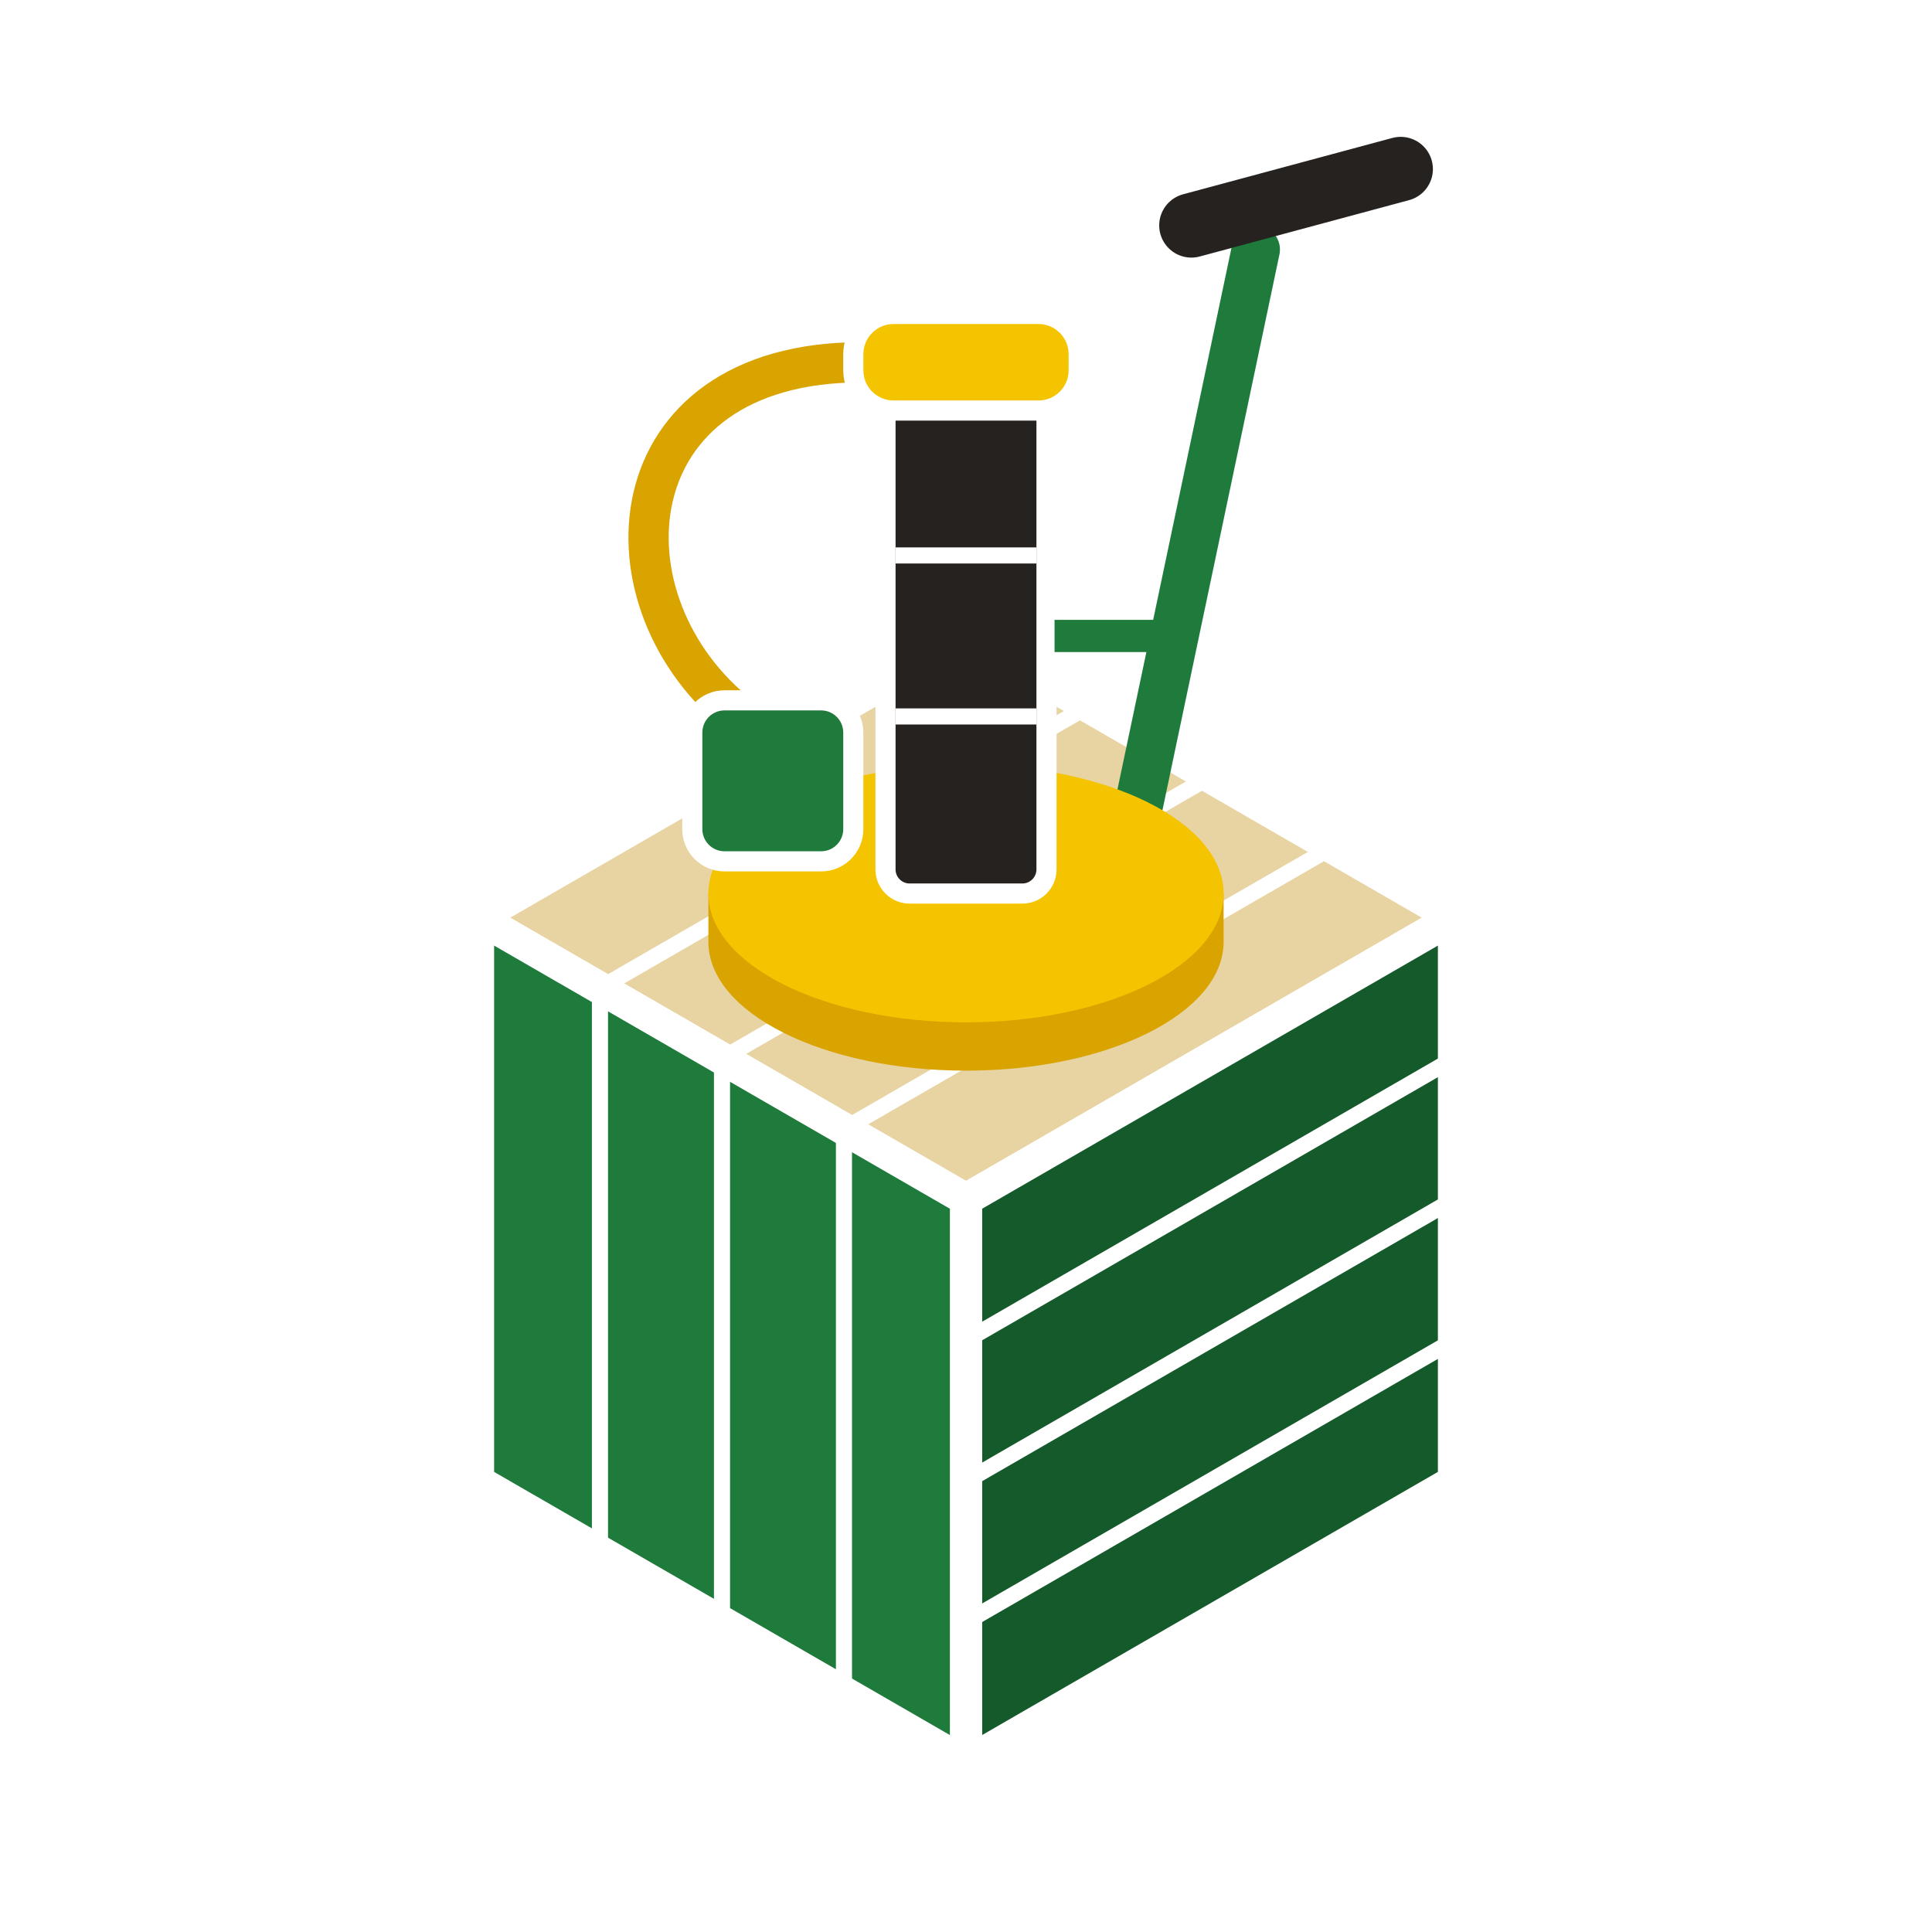
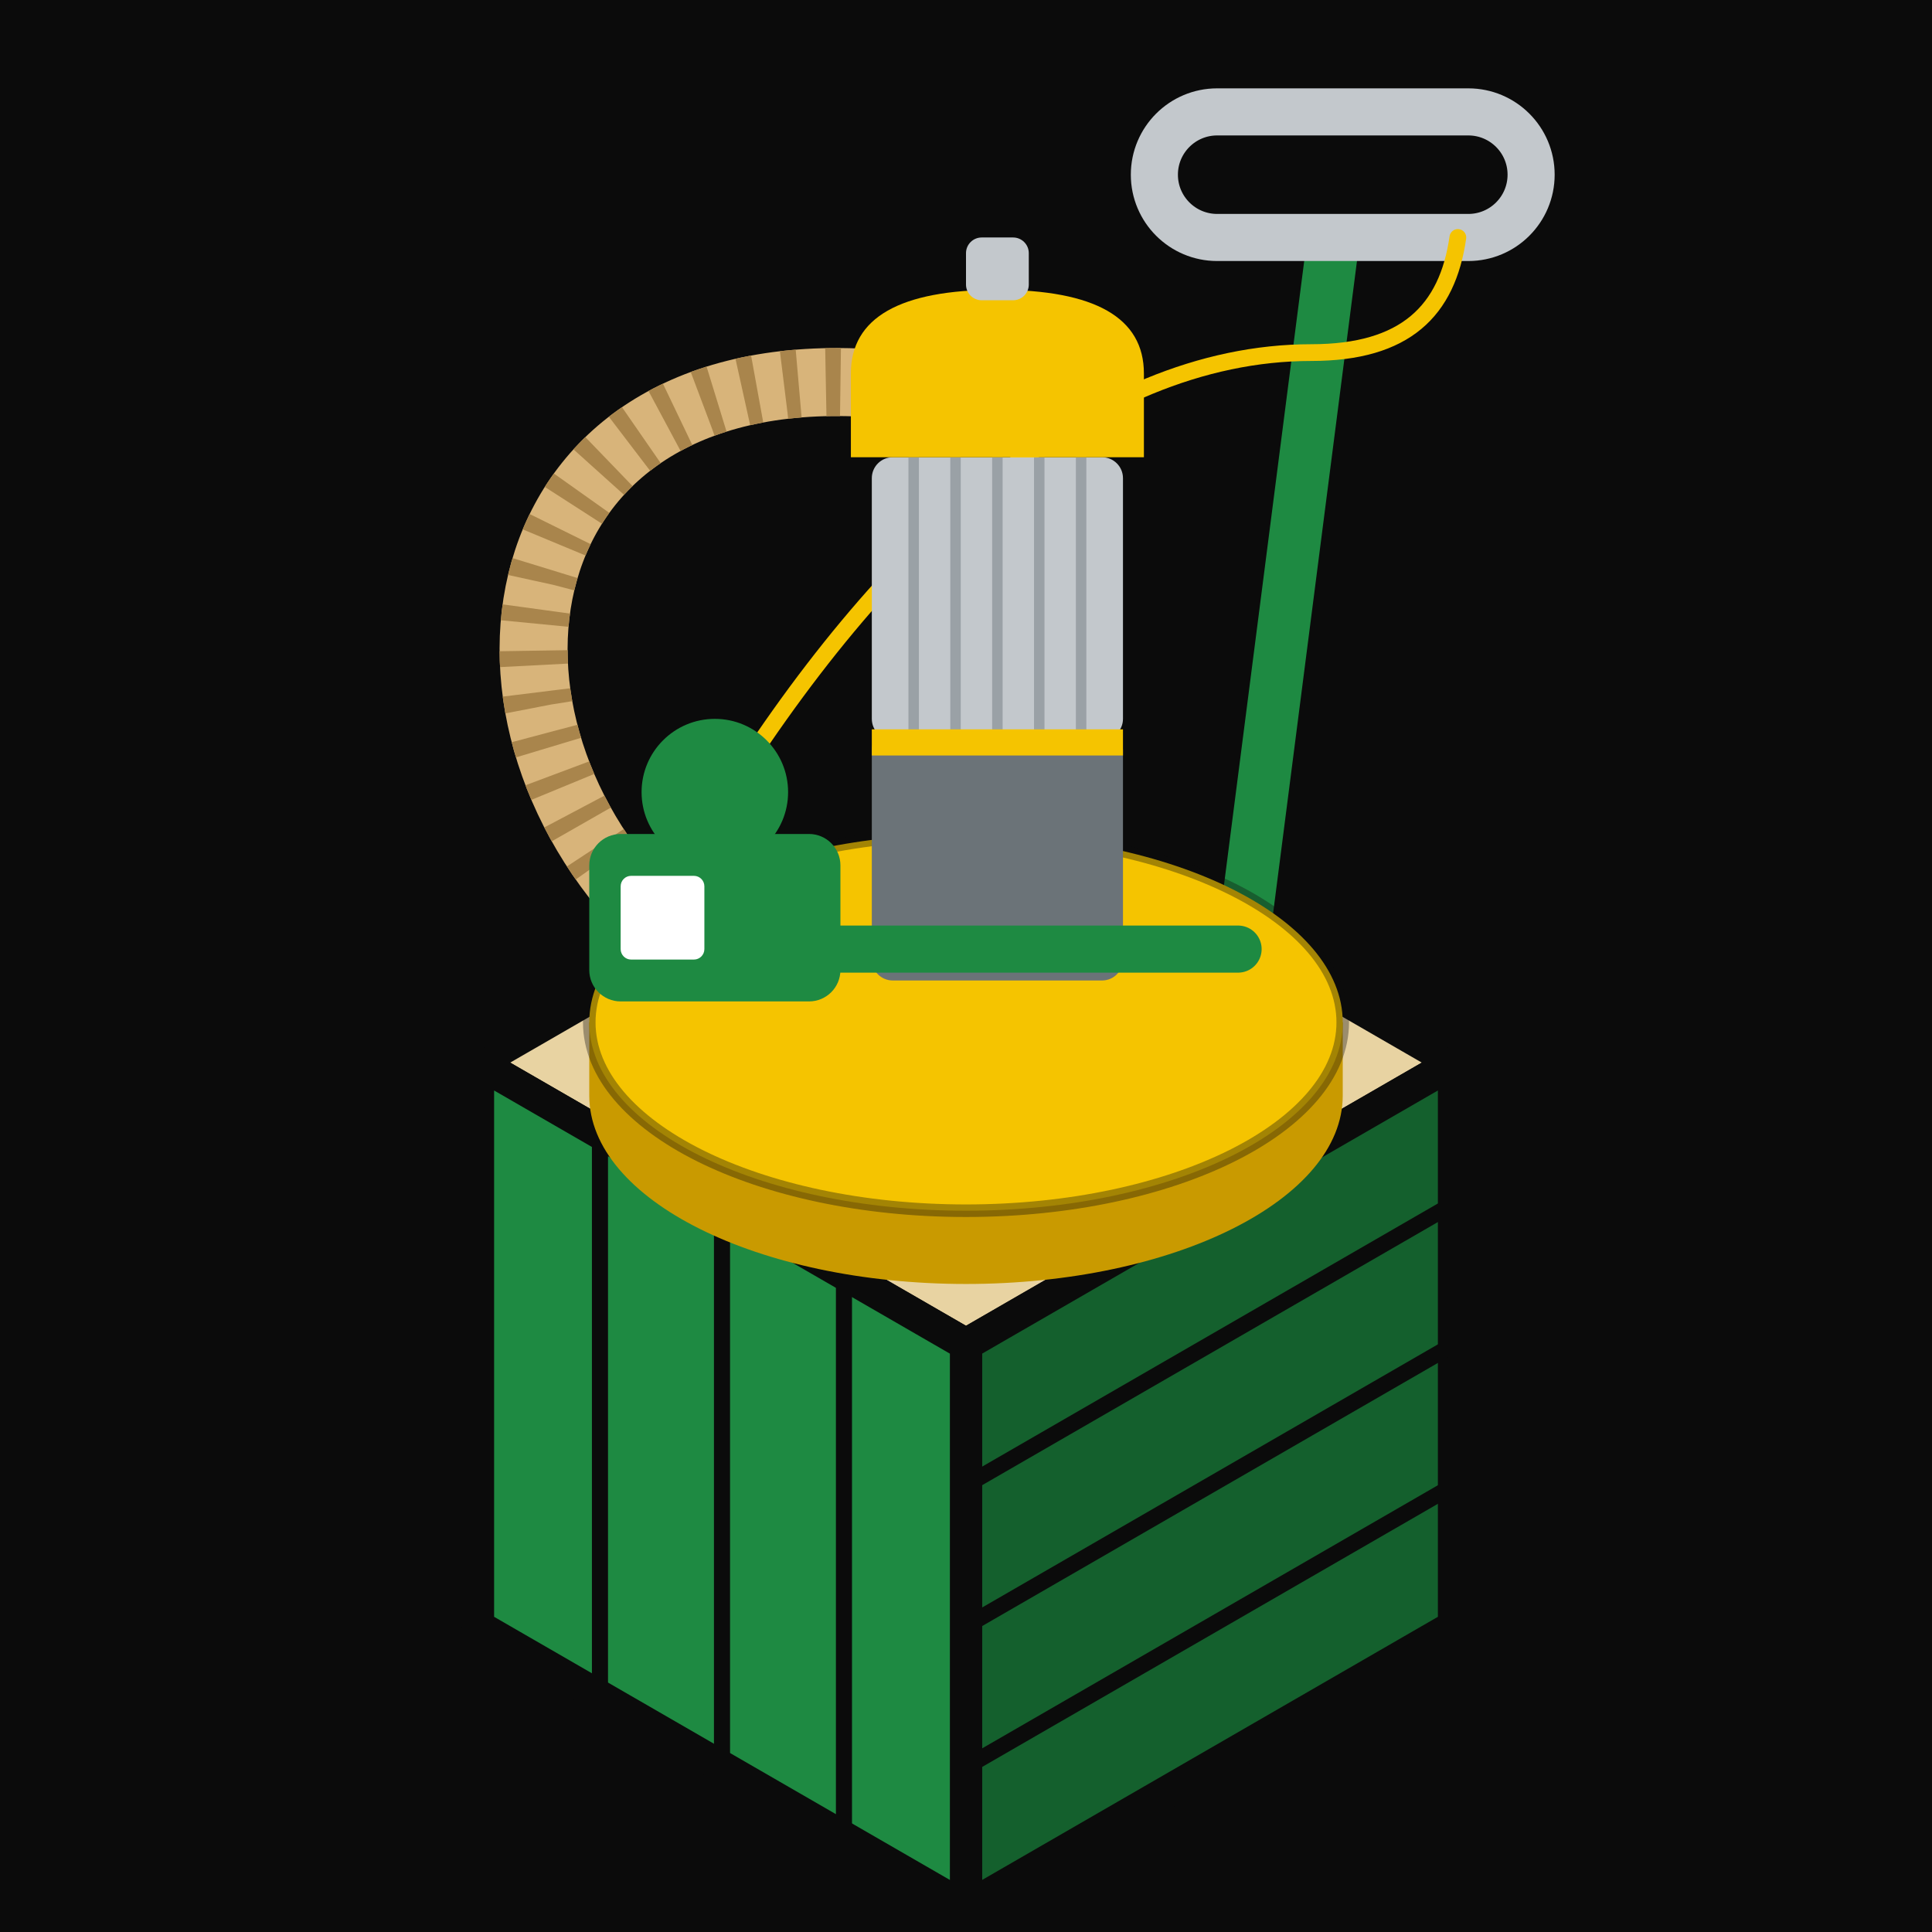
<svg xmlns="http://www.w3.org/2000/svg" viewBox="0 0 240 240" width="240" height="240">
-   <rect width="240" height="240" fill="#fff" />
-   <g transform="translate(120,149)">
-     <polygon fill="#E8D3A2" stroke="#fff" stroke-width="4" stroke-linejoin="round" points="-60.62,-35.00 0.00,-70.00 60.62,-35.00 0.00,0.00" />
-     <line x1="-45.47" y1="-26.25" x2="15.16" y2="-61.25" stroke="#fff" stroke-width="2" />
-     <line x1="-30.31" y1="-17.50" x2="30.31" y2="-52.50" stroke="#fff" stroke-width="2" />
-     <line x1="-15.16" y1="-8.75" x2="45.47" y2="-43.75" stroke="#fff" stroke-width="2" />
-     <polygon fill="#145A2B" stroke="#fff" stroke-width="4" stroke-linejoin="round" points="0.00,0.00 60.62,-35.00 60.62,35.00 0.00,70.00" />
-     <line x1="0.00" y1="17.50" x2="60.62" y2="-17.50" stroke="#fff" stroke-width="2" />
-     <line x1="0.00" y1="35.00" x2="60.62" y2="0.00" stroke="#fff" stroke-width="2" />
-     <line x1="0.00" y1="52.50" x2="60.62" y2="17.50" stroke="#fff" stroke-width="2" />
-     <polygon fill="#1E7B3C" stroke="#fff" stroke-width="4" stroke-linejoin="round" points="-60.62,35.00 -60.62,-35.00 0.00,0.00 0.00,70.00" />
-     <line x1="-45.47" y1="43.75" x2="-45.47" y2="-26.25" stroke="#fff" stroke-width="2" />
-     <line x1="-30.31" y1="52.50" x2="-30.31" y2="-17.50" stroke="#fff" stroke-width="2" />
-     <line x1="-15.16" y1="61.25" x2="-15.16" y2="-8.75" stroke="#fff" stroke-width="2" />
-     <path d="M-13,-104 C-44,-104 -46,-74 -28,-60" fill="none" stroke="#D9A300" stroke-width="5" stroke-linecap="round" />
-     <line x1="20" y1="-42" x2="36" y2="-118" stroke="#1E7B3C" stroke-width="6" stroke-linecap="round" />
-     <line x1="28" y1="-121" x2="54" y2="-128" stroke="#26221F" stroke-width="8" stroke-linecap="round" />
-     <path d="M-32,-38 V-32 A32,16 0 0 0 32,-32 V-38 Z" fill="#D9A300" />
-     <ellipse cx="0" cy="-38" rx="32" ry="16" fill="#F5C400" />
-     <rect x="-34" y="-62" width="20" height="20" rx="4" fill="#1E7B3C" stroke="#fff" stroke-width="2.5" />
-     <rect x="-10" y="-100" width="20" height="62" rx="3" fill="#26221F" stroke="#fff" stroke-width="2.5" />
-     <path d="M-8.75,-80 H8.75 M-8.75,-60 H8.75" stroke="#fff" stroke-width="2" />
-     <rect x="-14" y="-110" width="28" height="12" rx="5" fill="#F5C400" stroke="#fff" stroke-width="2.5" />
-     <line x1="11" y1="-70" x2="28" y2="-70" stroke="#1E7B3C" stroke-width="4" />
+   <rect width="240" height="240" fill="#0B0B0B" />
+   <g transform="translate(120,167)">
+     <polygon fill="#E8D3A2" stroke="#0B0B0B" stroke-width="4" stroke-linejoin="round" points="-60.62,-35.00 0.00,-70.00 60.62,-35.00 0.00,0.00" />
+     <line x1="-45.47" y1="-26.25" x2="15.16" y2="-61.25" stroke="#0B0B0B" stroke-width="2" />
+     <line x1="-30.31" y1="-17.50" x2="30.31" y2="-52.50" stroke="#0B0B0B" stroke-width="2" />
+     <line x1="-15.16" y1="-8.75" x2="45.47" y2="-43.75" stroke="#0B0B0B" stroke-width="2" />
+     <polygon fill="#14602D" stroke="#0B0B0B" stroke-width="4" stroke-linejoin="round" points="0.00,0.00 60.62,-35.00 60.62,35.00 0.00,70.00" />
+     <line x1="0.00" y1="17.50" x2="60.62" y2="-17.50" stroke="#0B0B0B" stroke-width="2" />
+     <line x1="0.00" y1="35.00" x2="60.62" y2="0.00" stroke="#0B0B0B" stroke-width="2" />
+     <line x1="0.00" y1="52.50" x2="60.62" y2="17.50" stroke="#0B0B0B" stroke-width="2" />
+     <polygon fill="#1E8A42" stroke="#0B0B0B" stroke-width="4" stroke-linejoin="round" points="-60.62,35.00 -60.62,-35.00 0.00,0.00 0.00,70.00" />
+     <line x1="-45.47" y1="43.75" x2="-45.47" y2="-26.25" stroke="#0B0B0B" stroke-width="2" />
+     <line x1="-30.31" y1="52.50" x2="-30.31" y2="-17.50" stroke="#0B0B0B" stroke-width="2" />
+     <line x1="-15.16" y1="61.25" x2="-15.16" y2="-8.75" stroke="#0B0B0B" stroke-width="2" />
+     <g transform="translate(0,-40) scale(1.3) translate(0,40)">
+       <path d="M26,-44 L35,-114" stroke="#1E8A42" stroke-width="5" stroke-linecap="round" />
+       <rect x="18" y="-127" width="36" height="12" rx="6" fill="none" stroke="#C3C8CC" stroke-width="4.5" />
+       <path d="M-24,-60 C-8,-86 12,-104 33,-104 C42,-104 46,-108 47,-115" fill="none" stroke="#F5C400" stroke-width="1.6" stroke-linecap="round" />
+       <path d="M-36,-40 V-33 A36,18 0 0 0 36,-33 V-40 Z" fill="#C99A00" />
+       <ellipse cx="0" cy="-40" rx="36" ry="18" fill="#F5C400" />
+       <ellipse cx="0" cy="-40" rx="36" ry="18" fill="none" stroke="#0B0B0B" stroke-width="1.2" opacity=".35" />
+       <path d="M-8,-101 C-44,-104 -50,-70 -30,-50" fill="none" stroke="#D8B47A" stroke-width="6.5" stroke-linecap="round" />
+       <path d="M-8,-101 C-44,-104 -50,-70 -30,-50" fill="none" stroke="#A9854C" stroke-width="6.5" stroke-dasharray="1.4 2.6" />
+       <rect x="-9" y="-68" width="24" height="24" rx="2" fill="#6B7378" />
+       <rect x="-9" y="-94" width="24" height="27" rx="2" fill="#C3C8CC" />
+       <path d="M-5,-94 V-67 M-1,-94 V-67 M3,-94 V-67 M7,-94 V-67 M11,-94 V-67" stroke="#9AA1A6" stroke-width="1" />
+       <rect x="-9" y="-68" width="24" height="2.5" fill="#F5C400" />
+       <path d="M-11,-94 V-102 Q-11,-110 3,-110 Q17,-110 17,-102 V-94 Z" fill="#F5C400" />
+       <rect x="0" y="-115" width="6" height="6" rx="1.5" fill="#C3C8CC" />
+       <rect x="-36" y="-58" width="24" height="16" rx="3" fill="#1E8A42" />
+       <circle cx="-24" cy="-62" r="7" fill="#1E8A42" />
+       <rect x="-33" y="-54" width="8" height="8" rx="1" fill="#FFFFFF" />
+       <path d="M-14,-47 H26" stroke="#1E8A42" stroke-width="4.5" stroke-linecap="round" />
+     </g>
  </g>
</svg>
